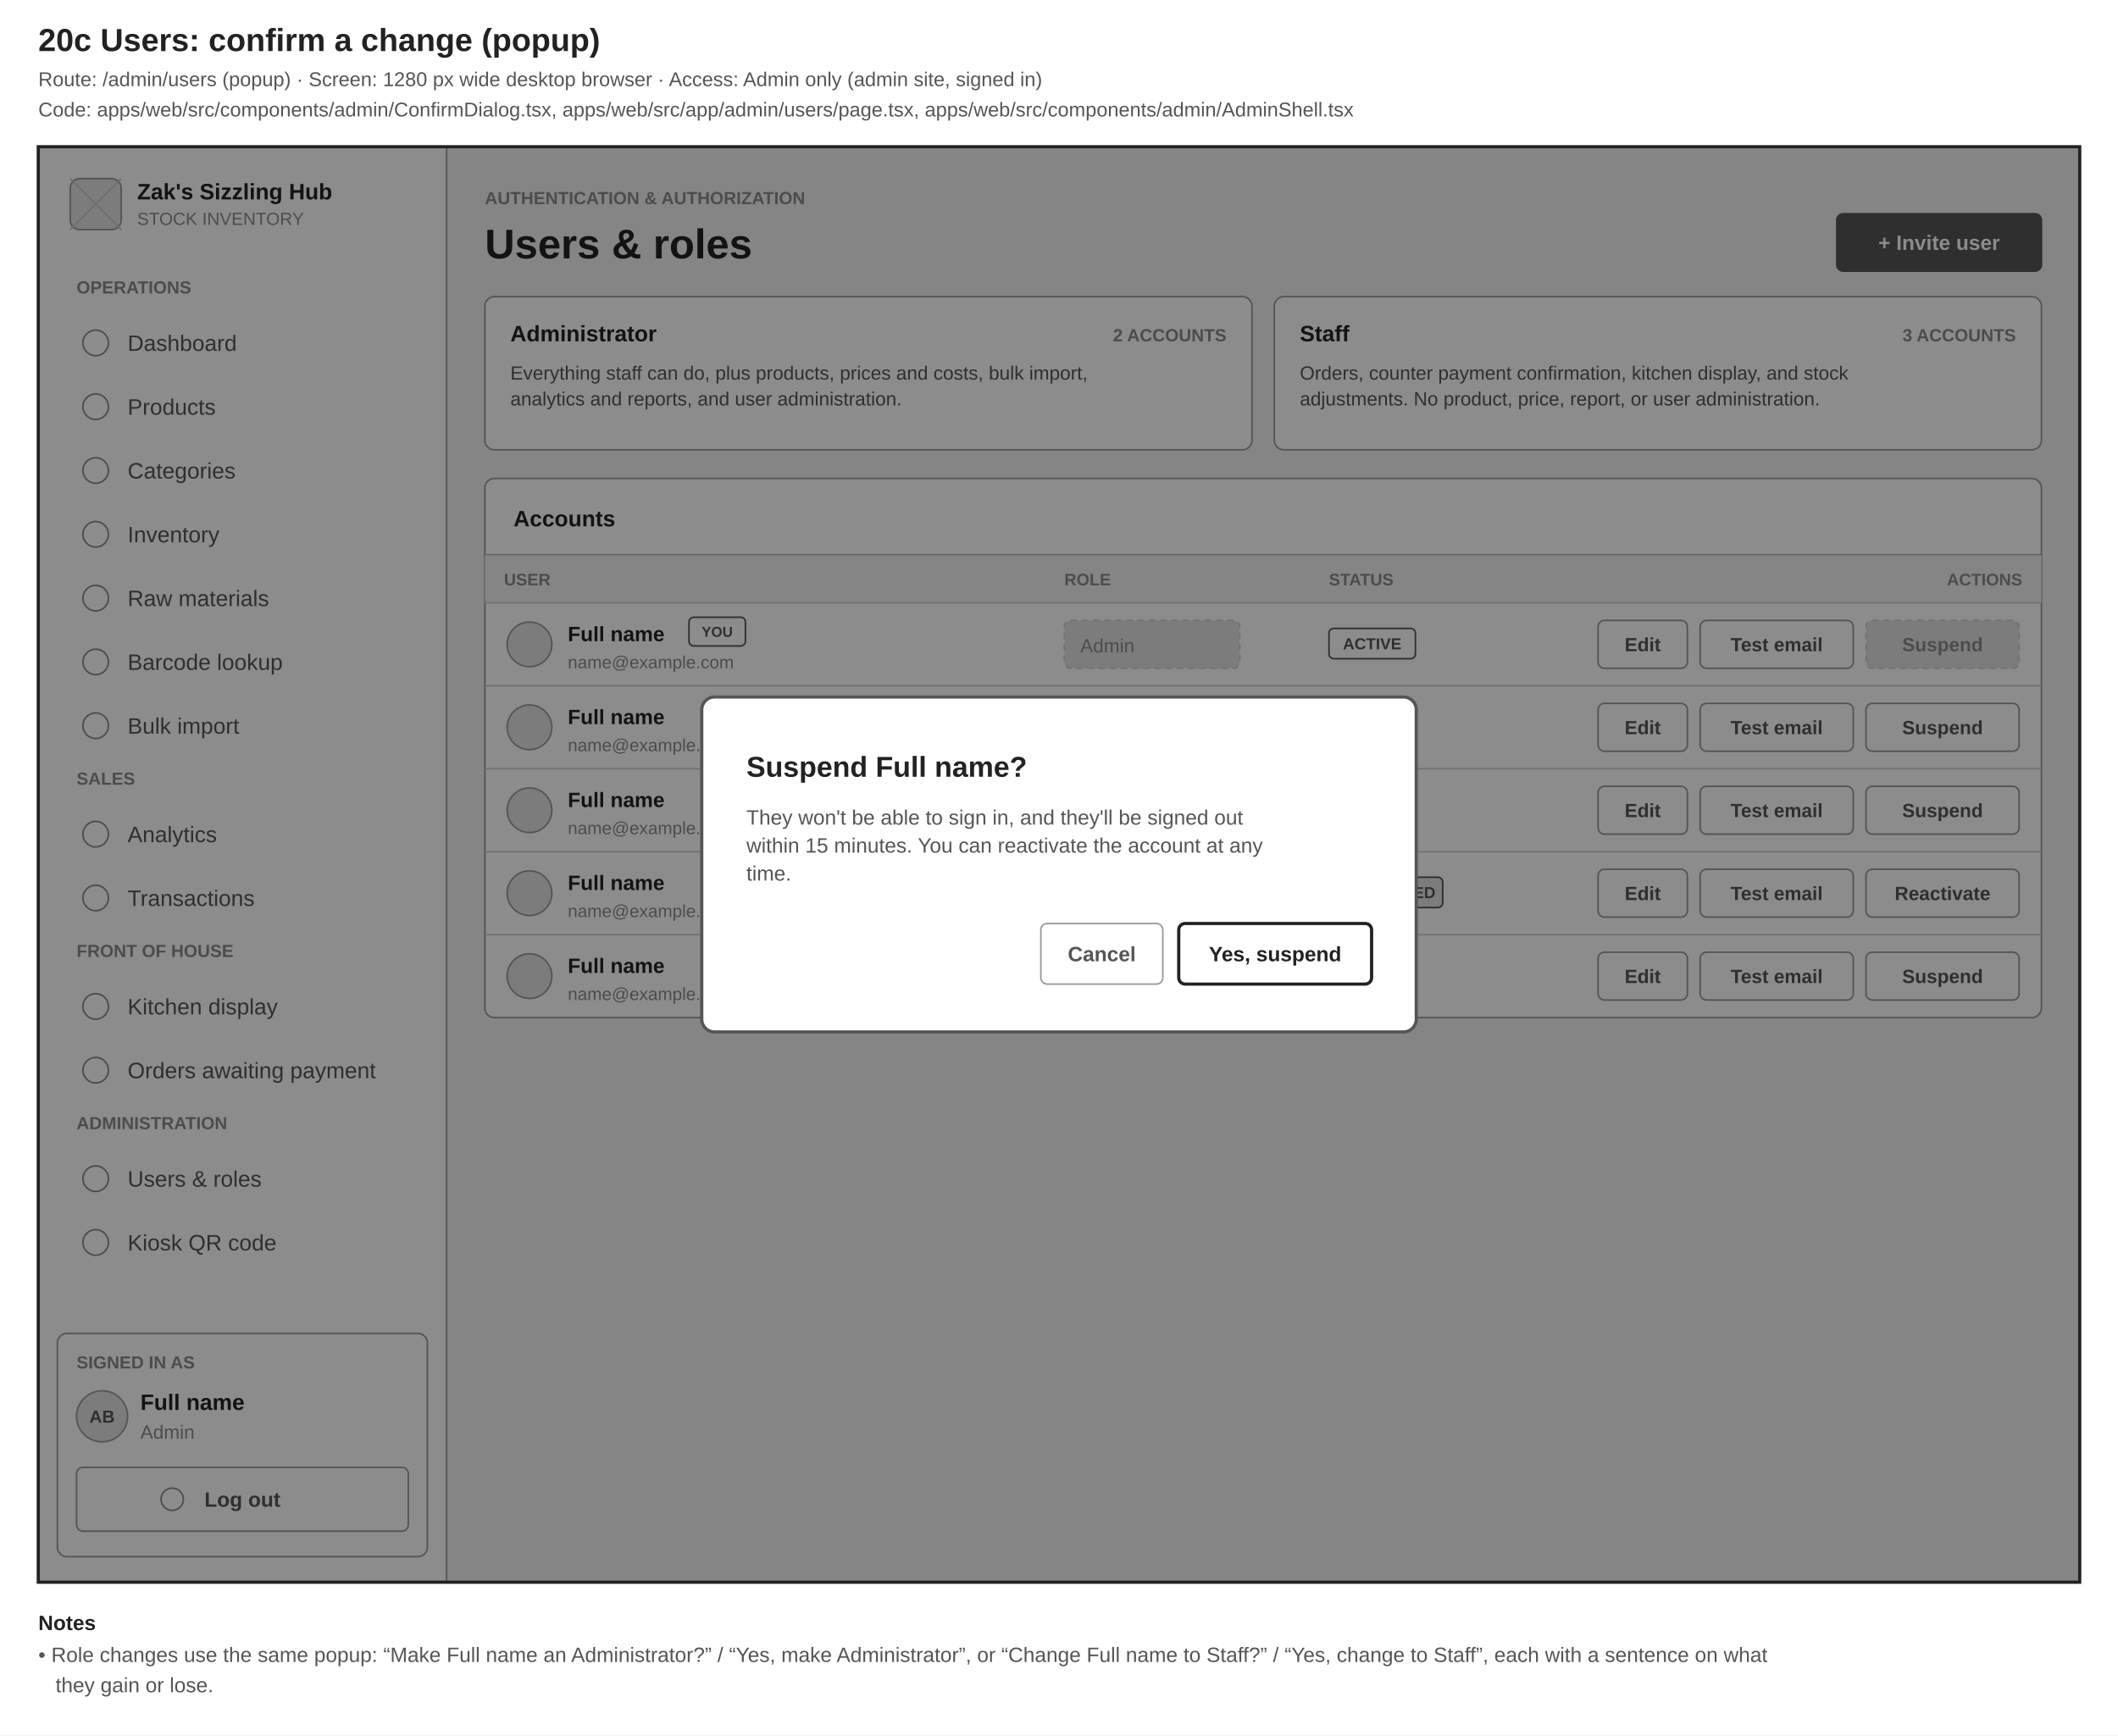
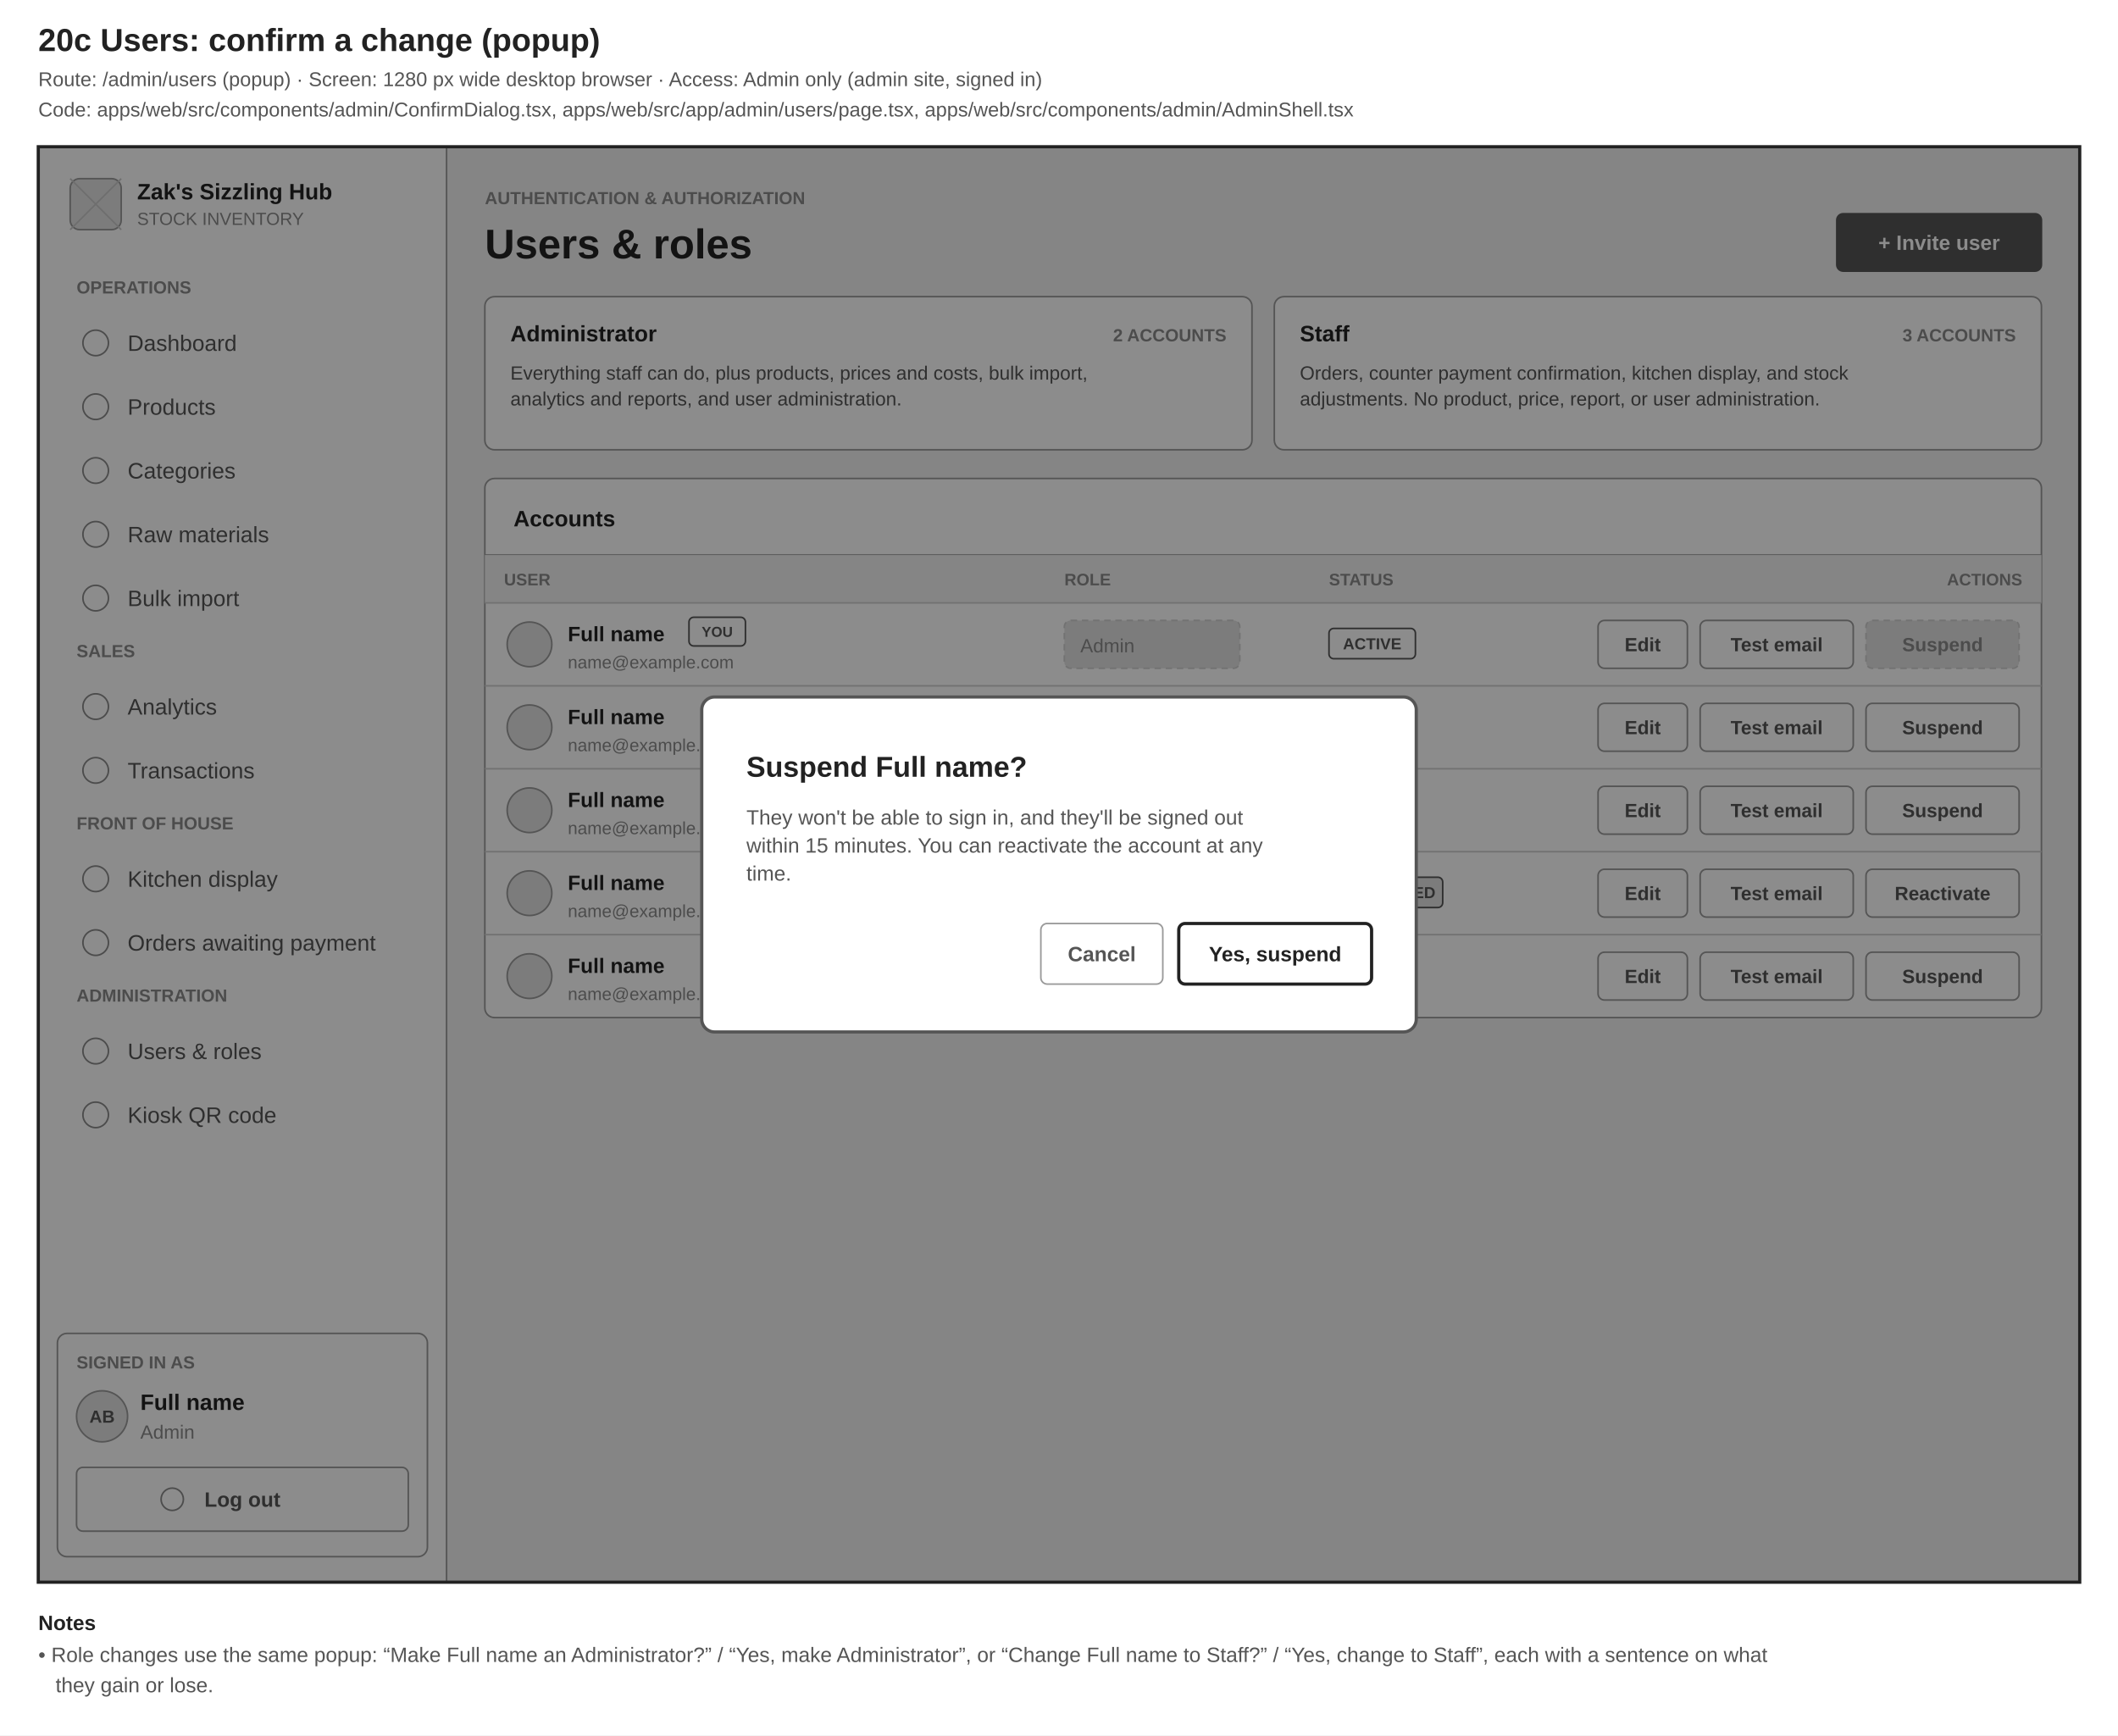
<svg xmlns="http://www.w3.org/2000/svg" width="1328" height="1088" viewBox="0 0 1328 1088">
  <rect x="0" y="0" width="1328" height="1088" fill="#ffffff" />
  <text x="24" y="32" font-family="Arial, Helvetica, sans-serif" font-size="20" font-weight="700" fill="#222222">20c  Users: confirm a change (popup)</text>
  <text x="24" y="54" font-family="Arial, Helvetica, sans-serif" font-size="12.5" fill="#555555">Route: /admin/users  (popup)   ·   Screen: 1280 px wide desktop browser   ·   Access: Admin only (admin site, signed in)</text>
  <text x="24" y="73" font-family="Arial, Helvetica, sans-serif" font-size="12.5" fill="#555555">Code: apps/web/src/components/admin/ConfirmDialog.tsx, apps/web/src/app/admin/users/page.tsx, apps/web/src/components/admin/AdminShell.tsx</text>
  <text x="24" y="1022" font-family="Arial, Helvetica, sans-serif" font-size="13" font-weight="700" fill="#222222">Notes</text>
  <text x="24" y="1042" font-family="Arial, Helvetica, sans-serif" font-size="13" fill="#555555" xml:space="preserve">• Role changes use the same popup: “Make Full name an Administrator?” / “Yes, make Administrator”, or “Change Full name to Staff?” / “Yes, change to Staff”, each with a sentence on what</text>
  <text x="24" y="1061" font-family="Arial, Helvetica, sans-serif" font-size="13" fill="#555555" xml:space="preserve">   they gain or lose.</text>
  <g transform="translate(24,92)">
    <clipPath id="frame">
      <rect x="0" y="0" width="1280" height="900" />
    </clipPath>
    <g clip-path="url(#frame)">
      <rect x="0" y="0" width="1280" height="900" fill="#ffffff" />
      <rect x="0" y="0" width="1280" height="900" rx="0" fill="#f3f3f3" stroke="none" />
      <rect x="0" y="0" width="256" height="900" rx="0" fill="#ffffff" stroke="none" />
      <line x1="256" y1="0" x2="256" y2="900" stroke="#9a9a9a" stroke-width="1" />
      <rect x="20" y="20" width="32" height="32" rx="6" fill="#e2e2e2" stroke="#9a9a9a" stroke-width="1" />
      <line x1="20" y1="20" x2="52" y2="52" stroke="#c9c9c9" stroke-width="1" />
      <line x1="52" y1="20" x2="20" y2="52" stroke="#c9c9c9" stroke-width="1" />
      <text x="62" y="33" font-family="Arial, Helvetica, sans-serif" font-size="14" font-weight="700" text-anchor="start" fill="#222222">Zak's Sizzling Hub</text>
      <text x="62" y="49" font-family="Arial, Helvetica, sans-serif" font-size="11" font-weight="400" text-anchor="start" fill="#8a8a8a">STOCK INVENTORY</text>
      <text x="24" y="92" font-family="Arial, Helvetica, sans-serif" font-size="11" font-weight="700" text-anchor="start" fill="#8a8a8a">OPERATIONS</text>
      <circle cx="36" cy="123" r="8" fill="#ffffff" stroke="#8a8a8a" stroke-width="1" />
      <text x="56" y="128" font-family="Arial, Helvetica, sans-serif" font-size="14" font-weight="400" text-anchor="start" fill="#555555">Dashboard</text>
      <circle cx="36" cy="163" r="8" fill="#ffffff" stroke="#8a8a8a" stroke-width="1" />
      <text x="56" y="168" font-family="Arial, Helvetica, sans-serif" font-size="14" font-weight="400" text-anchor="start" fill="#555555">Products</text>
      <circle cx="36" cy="203" r="8" fill="#ffffff" stroke="#8a8a8a" stroke-width="1" />
      <text x="56" y="208" font-family="Arial, Helvetica, sans-serif" font-size="14" font-weight="400" text-anchor="start" fill="#555555">Categories</text>
      <circle cx="36" cy="243" r="8" fill="#ffffff" stroke="#8a8a8a" stroke-width="1" />
-       <text x="56" y="248" font-family="Arial, Helvetica, sans-serif" font-size="14" font-weight="400" text-anchor="start" fill="#555555">Inventory</text>
+       <text x="56" y="248" font-family="Arial, Helvetica, sans-serif" font-size="14" font-weight="400" text-anchor="start" fill="#555555">Raw materials</text>
      <circle cx="36" cy="283" r="8" fill="#ffffff" stroke="#8a8a8a" stroke-width="1" />
-       <text x="56" y="288" font-family="Arial, Helvetica, sans-serif" font-size="14" font-weight="400" text-anchor="start" fill="#555555">Raw materials</text>
-       <circle cx="36" cy="323" r="8" fill="#ffffff" stroke="#8a8a8a" stroke-width="1" />
-       <text x="56" y="328" font-family="Arial, Helvetica, sans-serif" font-size="14" font-weight="400" text-anchor="start" fill="#555555">Barcode lookup</text>
-       <circle cx="36" cy="363" r="8" fill="#ffffff" stroke="#8a8a8a" stroke-width="1" />
-       <text x="56" y="368" font-family="Arial, Helvetica, sans-serif" font-size="14" font-weight="400" text-anchor="start" fill="#555555">Bulk import</text>
-       <text x="24" y="400" font-family="Arial, Helvetica, sans-serif" font-size="11" font-weight="700" text-anchor="start" fill="#8a8a8a">SALES</text>
-       <circle cx="36" cy="431" r="8" fill="#ffffff" stroke="#8a8a8a" stroke-width="1" />
-       <text x="56" y="436" font-family="Arial, Helvetica, sans-serif" font-size="14" font-weight="400" text-anchor="start" fill="#555555">Analytics</text>
-       <circle cx="36" cy="471" r="8" fill="#ffffff" stroke="#8a8a8a" stroke-width="1" />
-       <text x="56" y="476" font-family="Arial, Helvetica, sans-serif" font-size="14" font-weight="400" text-anchor="start" fill="#555555">Transactions</text>
-       <text x="24" y="508" font-family="Arial, Helvetica, sans-serif" font-size="11" font-weight="700" text-anchor="start" fill="#8a8a8a">FRONT OF HOUSE</text>
-       <circle cx="36" cy="539" r="8" fill="#ffffff" stroke="#8a8a8a" stroke-width="1" />
-       <text x="56" y="544" font-family="Arial, Helvetica, sans-serif" font-size="14" font-weight="400" text-anchor="start" fill="#555555">Kitchen display</text>
-       <circle cx="36" cy="579" r="8" fill="#ffffff" stroke="#8a8a8a" stroke-width="1" />
-       <text x="56" y="584" font-family="Arial, Helvetica, sans-serif" font-size="14" font-weight="400" text-anchor="start" fill="#555555">Orders awaiting payment</text>
-       <text x="24" y="616" font-family="Arial, Helvetica, sans-serif" font-size="11" font-weight="700" text-anchor="start" fill="#8a8a8a">ADMINISTRATION</text>
-       <circle cx="36" cy="647" r="8" fill="#ffffff" stroke="#8a8a8a" stroke-width="1" />
-       <text x="56" y="652" font-family="Arial, Helvetica, sans-serif" font-size="14" font-weight="400" text-anchor="start" fill="#555555">Users &amp; roles</text>
-       <circle cx="36" cy="687" r="8" fill="#ffffff" stroke="#8a8a8a" stroke-width="1" />
-       <text x="56" y="692" font-family="Arial, Helvetica, sans-serif" font-size="14" font-weight="400" text-anchor="start" fill="#555555">Kiosk QR code</text>
+       <text x="56" y="288" font-family="Arial, Helvetica, sans-serif" font-size="14" font-weight="400" text-anchor="start" fill="#555555">Bulk import</text>
+       <text x="24" y="320" font-family="Arial, Helvetica, sans-serif" font-size="11" font-weight="700" text-anchor="start" fill="#8a8a8a">SALES</text>
+       <circle cx="36" cy="351" r="8" fill="#ffffff" stroke="#8a8a8a" stroke-width="1" />
+       <text x="56" y="356" font-family="Arial, Helvetica, sans-serif" font-size="14" font-weight="400" text-anchor="start" fill="#555555">Analytics</text>
+       <circle cx="36" cy="391" r="8" fill="#ffffff" stroke="#8a8a8a" stroke-width="1" />
+       <text x="56" y="396" font-family="Arial, Helvetica, sans-serif" font-size="14" font-weight="400" text-anchor="start" fill="#555555">Transactions</text>
+       <text x="24" y="428" font-family="Arial, Helvetica, sans-serif" font-size="11" font-weight="700" text-anchor="start" fill="#8a8a8a">FRONT OF HOUSE</text>
+       <circle cx="36" cy="459" r="8" fill="#ffffff" stroke="#8a8a8a" stroke-width="1" />
+       <text x="56" y="464" font-family="Arial, Helvetica, sans-serif" font-size="14" font-weight="400" text-anchor="start" fill="#555555">Kitchen display</text>
+       <circle cx="36" cy="499" r="8" fill="#ffffff" stroke="#8a8a8a" stroke-width="1" />
+       <text x="56" y="504" font-family="Arial, Helvetica, sans-serif" font-size="14" font-weight="400" text-anchor="start" fill="#555555">Orders awaiting payment</text>
+       <text x="24" y="536" font-family="Arial, Helvetica, sans-serif" font-size="11" font-weight="700" text-anchor="start" fill="#8a8a8a">ADMINISTRATION</text>
+       <circle cx="36" cy="567" r="8" fill="#ffffff" stroke="#8a8a8a" stroke-width="1" />
+       <text x="56" y="572" font-family="Arial, Helvetica, sans-serif" font-size="14" font-weight="400" text-anchor="start" fill="#555555">Users &amp; roles</text>
+       <circle cx="36" cy="607" r="8" fill="#ffffff" stroke="#8a8a8a" stroke-width="1" />
+       <text x="56" y="612" font-family="Arial, Helvetica, sans-serif" font-size="14" font-weight="400" text-anchor="start" fill="#555555">Kiosk QR code</text>
      <rect x="12" y="744" width="232" height="140" rx="6" fill="#ffffff" stroke="#9a9a9a" stroke-width="1" />
      <text x="24" y="766" font-family="Arial, Helvetica, sans-serif" font-size="11" font-weight="700" text-anchor="start" fill="#8a8a8a">SIGNED IN AS</text>
      <circle cx="40" cy="796" r="16" fill="#e2e2e2" stroke="#9a9a9a" stroke-width="1" />
      <text x="40" y="800" font-family="Arial, Helvetica, sans-serif" font-size="11" font-weight="700" text-anchor="middle" fill="#555555">AB</text>
      <text x="64" y="792" font-family="Arial, Helvetica, sans-serif" font-size="14" font-weight="700" text-anchor="start" fill="#222222">Full name</text>
      <text x="64" y="810" font-family="Arial, Helvetica, sans-serif" font-size="12" font-weight="400" text-anchor="start" fill="#8a8a8a">Admin</text>
      <rect x="24" y="828" width="208" height="40" rx="4" fill="#ffffff" stroke="#9a9a9a" stroke-width="1" />
      <text x="128.0" y="852.68" font-family="Arial, Helvetica, sans-serif" font-size="13" font-weight="700" text-anchor="middle" fill="#555555">Log out</text>
      <circle cx="84" cy="848" r="7" fill="#ffffff" stroke="#8a8a8a" stroke-width="1" />
      <text x="280" y="36" font-family="Arial, Helvetica, sans-serif" font-size="11" font-weight="700" text-anchor="start" fill="#8a8a8a">AUTHENTICATION &amp; AUTHORIZATION</text>
      <text x="280" y="70" font-family="Arial, Helvetica, sans-serif" font-size="26" font-weight="700" text-anchor="start" fill="#222222">Users &amp; roles</text>
      <rect x="1127.67" y="42" width="128.33" height="36" rx="4" fill="#555555" stroke="#555555" stroke-width="1" />
      <text x="1191.835" y="64.68" font-family="Arial, Helvetica, sans-serif" font-size="13" font-weight="700" text-anchor="middle" fill="#ffffff">+ Invite user</text>
      <rect x="280.0" y="94" width="481.0" height="96" rx="6" fill="#ffffff" stroke="#9a9a9a" stroke-width="1" />
      <text x="296.0" y="122" font-family="Arial, Helvetica, sans-serif" font-size="14" font-weight="700" text-anchor="start" fill="#222222">Administrator</text>
      <text x="745.0" y="122" font-family="Arial, Helvetica, sans-serif" font-size="11" font-weight="700" text-anchor="end" fill="#8a8a8a">2 ACCOUNTS</text>
      <text x="296.0" y="146" font-family="Arial, Helvetica, sans-serif" font-size="12" font-weight="400" text-anchor="start" fill="#555555">Everything staff can do, plus products, prices and costs, bulk import,</text>
      <text x="296.0" y="162.2" font-family="Arial, Helvetica, sans-serif" font-size="12" font-weight="400" text-anchor="start" fill="#555555">analytics and reports, and user administration.</text>
      <rect x="775.0" y="94" width="481.0" height="96" rx="6" fill="#ffffff" stroke="#9a9a9a" stroke-width="1" />
      <text x="791.0" y="122" font-family="Arial, Helvetica, sans-serif" font-size="14" font-weight="700" text-anchor="start" fill="#222222">Staff</text>
      <text x="1240.0" y="122" font-family="Arial, Helvetica, sans-serif" font-size="11" font-weight="700" text-anchor="end" fill="#8a8a8a">3 ACCOUNTS</text>
      <text x="791.0" y="146" font-family="Arial, Helvetica, sans-serif" font-size="12" font-weight="400" text-anchor="start" fill="#555555">Orders, counter payment confirmation, kitchen display, and stock</text>
      <text x="791.0" y="162.2" font-family="Arial, Helvetica, sans-serif" font-size="12" font-weight="400" text-anchor="start" fill="#555555">adjustments. No product, price, report, or user administration.</text>
      <rect x="280" y="208" width="976" height="338" rx="6" fill="#ffffff" stroke="#9a9a9a" stroke-width="1" />
      <text x="298" y="238" font-family="Arial, Helvetica, sans-serif" font-size="14" font-weight="700" text-anchor="start" fill="#222222">Accounts</text>
      <line x1="280" y1="256" x2="1256" y2="256" stroke="#9a9a9a" stroke-width="1" />
      <rect x="280" y="256" width="976" height="30" rx="0" fill="#f3f3f3" stroke="none" stroke-width="1" />
      <text x="292" y="275.0" font-family="Arial, Helvetica, sans-serif" font-size="10.5" font-weight="700" text-anchor="start" fill="#8a8a8a">USER</text>
      <text x="643.36" y="275.0" font-family="Arial, Helvetica, sans-serif" font-size="10.5" font-weight="700" text-anchor="start" fill="#8a8a8a">ROLE</text>
      <text x="809.28" y="275.0" font-family="Arial, Helvetica, sans-serif" font-size="10.5" font-weight="700" text-anchor="start" fill="#8a8a8a">STATUS</text>
      <text x="1244.0" y="275.0" font-family="Arial, Helvetica, sans-serif" font-size="10.5" font-weight="700" text-anchor="end" fill="#8a8a8a">ACTIONS</text>
      <line x1="280" y1="286" x2="1256" y2="286" stroke="#cfcfcf" stroke-width="1" />
      <circle cx="308" cy="312.0" r="14" fill="#e2e2e2" stroke="#9a9a9a" stroke-width="1" />
      <text x="332" y="310.0" font-family="Arial, Helvetica, sans-serif" font-size="13" font-weight="700" text-anchor="start" fill="#222222">Full name</text>
      <rect x="408" y="295.0" width="35.39" height="18" rx="3" fill="#ffffff" stroke="#555555" stroke-width="1" />
      <text x="425.695" y="307.24" font-family="Arial, Helvetica, sans-serif" font-size="9" font-weight="700" text-anchor="middle" fill="#555555">YOU</text>
      <text x="332" y="327.0" font-family="Arial, Helvetica, sans-serif" font-size="11" font-weight="400" text-anchor="start" fill="#8a8a8a">name@example.com</text>
      <rect x="643.36" y="297.0" width="110" height="30" rx="4" fill="#e2e2e2" stroke="#cfcfcf" stroke-width="1" stroke-dasharray="4 3" />
      <text x="653.36" y="317.0" font-family="Arial, Helvetica, sans-serif" font-size="12" font-weight="400" text-anchor="start" fill="#8a8a8a">Admin</text>
      <rect x="809.28" y="302.0" width="54.2" height="19" rx="3" fill="#ffffff" stroke="#555555" stroke-width="1" />
      <text x="836.38" y="315.1" font-family="Arial, Helvetica, sans-serif" font-size="10" font-weight="700" text-anchor="middle" fill="#555555">ACTIVE</text>
      <rect x="1146.0" y="297.0" width="96" height="30" rx="4" fill="#e2e2e2" stroke="#cfcfcf" stroke-width="1" stroke-dasharray="4 3" />
      <text x="1194.0" y="316.32" font-family="Arial, Helvetica, sans-serif" font-size="12" font-weight="700" text-anchor="middle" fill="#8a8a8a">Suspend</text>
      <rect x="1042.0" y="297.0" width="96" height="30" rx="4" fill="#ffffff" stroke="#9a9a9a" stroke-width="1" />
      <text x="1090.0" y="316.32" font-family="Arial, Helvetica, sans-serif" font-size="12" font-weight="700" text-anchor="middle" fill="#555555">Test email</text>
      <rect x="978.0" y="297.0" width="56" height="30" rx="4" fill="#ffffff" stroke="#9a9a9a" stroke-width="1" />
      <text x="1006.0" y="316.32" font-family="Arial, Helvetica, sans-serif" font-size="12" font-weight="700" text-anchor="middle" fill="#555555">Edit</text>
      <line x1="280" y1="338" x2="1256" y2="338" stroke="#cfcfcf" stroke-width="1" />
      <circle cx="308" cy="364.0" r="14" fill="#e2e2e2" stroke="#9a9a9a" stroke-width="1" />
      <text x="332" y="362.0" font-family="Arial, Helvetica, sans-serif" font-size="13" font-weight="700" text-anchor="start" fill="#222222">Full name</text>
      <text x="332" y="379.0" font-family="Arial, Helvetica, sans-serif" font-size="11" font-weight="400" text-anchor="start" fill="#8a8a8a">name@example.com</text>
      <rect x="643.36" y="349.0" width="110" height="30" rx="4" fill="#ffffff" stroke="#9a9a9a" stroke-width="1" />
      <text x="653.36" y="368.32" font-family="Arial, Helvetica, sans-serif" font-size="12" font-weight="400" text-anchor="start" fill="#222222">Admin</text>
      <text x="737.36" y="368.0" font-family="Arial, Helvetica, sans-serif" font-size="12" font-weight="400" text-anchor="middle" fill="#555555">▾</text>
      <rect x="809.28" y="354.0" width="54.2" height="19" rx="3" fill="#ffffff" stroke="#555555" stroke-width="1" />
      <text x="836.38" y="367.1" font-family="Arial, Helvetica, sans-serif" font-size="10" font-weight="700" text-anchor="middle" fill="#555555">ACTIVE</text>
      <rect x="1146.0" y="349.0" width="96" height="30" rx="4" fill="#ffffff" stroke="#9a9a9a" stroke-width="1" />
      <text x="1194.0" y="368.32" font-family="Arial, Helvetica, sans-serif" font-size="12" font-weight="700" text-anchor="middle" fill="#555555">Suspend</text>
      <rect x="1042.0" y="349.0" width="96" height="30" rx="4" fill="#ffffff" stroke="#9a9a9a" stroke-width="1" />
      <text x="1090.0" y="368.32" font-family="Arial, Helvetica, sans-serif" font-size="12" font-weight="700" text-anchor="middle" fill="#555555">Test email</text>
      <rect x="978.0" y="349.0" width="56" height="30" rx="4" fill="#ffffff" stroke="#9a9a9a" stroke-width="1" />
      <text x="1006.0" y="368.32" font-family="Arial, Helvetica, sans-serif" font-size="12" font-weight="700" text-anchor="middle" fill="#555555">Edit</text>
      <line x1="280" y1="390" x2="1256" y2="390" stroke="#cfcfcf" stroke-width="1" />
      <circle cx="308" cy="416.0" r="14" fill="#e2e2e2" stroke="#9a9a9a" stroke-width="1" />
      <text x="332" y="414.0" font-family="Arial, Helvetica, sans-serif" font-size="13" font-weight="700" text-anchor="start" fill="#222222">Full name</text>
      <text x="332" y="431.0" font-family="Arial, Helvetica, sans-serif" font-size="11" font-weight="400" text-anchor="start" fill="#8a8a8a">name@example.com</text>
      <rect x="643.36" y="401.0" width="110" height="30" rx="4" fill="#ffffff" stroke="#9a9a9a" stroke-width="1" />
      <text x="653.36" y="420.32" font-family="Arial, Helvetica, sans-serif" font-size="12" font-weight="400" text-anchor="start" fill="#222222">Staff</text>
      <text x="737.36" y="420.0" font-family="Arial, Helvetica, sans-serif" font-size="12" font-weight="400" text-anchor="middle" fill="#555555">▾</text>
      <rect x="809.28" y="406.0" width="54.2" height="19" rx="3" fill="#ffffff" stroke="#555555" stroke-width="1" />
      <text x="836.38" y="419.1" font-family="Arial, Helvetica, sans-serif" font-size="10" font-weight="700" text-anchor="middle" fill="#555555">ACTIVE</text>
      <rect x="1146.0" y="401.0" width="96" height="30" rx="4" fill="#ffffff" stroke="#9a9a9a" stroke-width="1" />
      <text x="1194.0" y="420.32" font-family="Arial, Helvetica, sans-serif" font-size="12" font-weight="700" text-anchor="middle" fill="#555555">Suspend</text>
      <rect x="1042.0" y="401.0" width="96" height="30" rx="4" fill="#ffffff" stroke="#9a9a9a" stroke-width="1" />
      <text x="1090.0" y="420.32" font-family="Arial, Helvetica, sans-serif" font-size="12" font-weight="700" text-anchor="middle" fill="#555555">Test email</text>
      <rect x="978.0" y="401.0" width="56" height="30" rx="4" fill="#ffffff" stroke="#9a9a9a" stroke-width="1" />
      <text x="1006.0" y="420.32" font-family="Arial, Helvetica, sans-serif" font-size="12" font-weight="700" text-anchor="middle" fill="#555555">Edit</text>
      <line x1="280" y1="442" x2="1256" y2="442" stroke="#cfcfcf" stroke-width="1" />
      <circle cx="308" cy="468.0" r="14" fill="#e2e2e2" stroke="#9a9a9a" stroke-width="1" />
      <text x="332" y="466.0" font-family="Arial, Helvetica, sans-serif" font-size="13" font-weight="700" text-anchor="start" fill="#222222">Full name</text>
      <text x="332" y="483.0" font-family="Arial, Helvetica, sans-serif" font-size="11" font-weight="400" text-anchor="start" fill="#8a8a8a">name@example.com</text>
      <rect x="643.36" y="453.0" width="110" height="30" rx="4" fill="#ffffff" stroke="#9a9a9a" stroke-width="1" />
      <text x="653.36" y="472.32" font-family="Arial, Helvetica, sans-serif" font-size="12" font-weight="400" text-anchor="start" fill="#222222">Staff</text>
      <text x="737.36" y="472.0" font-family="Arial, Helvetica, sans-serif" font-size="12" font-weight="400" text-anchor="middle" fill="#555555">▾</text>
      <rect x="809.28" y="458.0" width="71.3" height="19" rx="3" fill="#e2e2e2" stroke="#555555" stroke-width="1" />
      <text x="844.93" y="471.1" font-family="Arial, Helvetica, sans-serif" font-size="10" font-weight="700" text-anchor="middle" fill="#555555">SUSPENDED</text>
      <rect x="1146.0" y="453.0" width="96" height="30" rx="4" fill="#ffffff" stroke="#9a9a9a" stroke-width="1" />
      <text x="1194.0" y="472.32" font-family="Arial, Helvetica, sans-serif" font-size="12" font-weight="700" text-anchor="middle" fill="#555555">Reactivate</text>
      <rect x="1042.0" y="453.0" width="96" height="30" rx="4" fill="#ffffff" stroke="#9a9a9a" stroke-width="1" />
      <text x="1090.0" y="472.32" font-family="Arial, Helvetica, sans-serif" font-size="12" font-weight="700" text-anchor="middle" fill="#555555">Test email</text>
      <rect x="978.0" y="453.0" width="56" height="30" rx="4" fill="#ffffff" stroke="#9a9a9a" stroke-width="1" />
      <text x="1006.0" y="472.32" font-family="Arial, Helvetica, sans-serif" font-size="12" font-weight="700" text-anchor="middle" fill="#555555">Edit</text>
      <line x1="280" y1="494" x2="1256" y2="494" stroke="#cfcfcf" stroke-width="1" />
      <circle cx="308" cy="520.0" r="14" fill="#e2e2e2" stroke="#9a9a9a" stroke-width="1" />
      <text x="332" y="518.0" font-family="Arial, Helvetica, sans-serif" font-size="13" font-weight="700" text-anchor="start" fill="#222222">Full name</text>
      <text x="332" y="535.0" font-family="Arial, Helvetica, sans-serif" font-size="11" font-weight="400" text-anchor="start" fill="#8a8a8a">name@example.com</text>
      <rect x="643.36" y="505.0" width="110" height="30" rx="4" fill="#ffffff" stroke="#9a9a9a" stroke-width="1" />
      <text x="653.36" y="524.32" font-family="Arial, Helvetica, sans-serif" font-size="12" font-weight="400" text-anchor="start" fill="#222222">Staff</text>
      <text x="737.36" y="524.0" font-family="Arial, Helvetica, sans-serif" font-size="12" font-weight="400" text-anchor="middle" fill="#555555">▾</text>
      <rect x="809.28" y="510.0" width="54.2" height="19" rx="3" fill="#ffffff" stroke="#555555" stroke-width="1" />
      <text x="836.38" y="523.1" font-family="Arial, Helvetica, sans-serif" font-size="10" font-weight="700" text-anchor="middle" fill="#555555">ACTIVE</text>
      <rect x="1146.0" y="505.0" width="96" height="30" rx="4" fill="#ffffff" stroke="#9a9a9a" stroke-width="1" />
      <text x="1194.0" y="524.32" font-family="Arial, Helvetica, sans-serif" font-size="12" font-weight="700" text-anchor="middle" fill="#555555">Suspend</text>
      <rect x="1042.0" y="505.0" width="96" height="30" rx="4" fill="#ffffff" stroke="#9a9a9a" stroke-width="1" />
      <text x="1090.0" y="524.32" font-family="Arial, Helvetica, sans-serif" font-size="12" font-weight="700" text-anchor="middle" fill="#555555">Test email</text>
      <rect x="978.0" y="505.0" width="56" height="30" rx="4" fill="#ffffff" stroke="#9a9a9a" stroke-width="1" />
      <text x="1006.0" y="524.32" font-family="Arial, Helvetica, sans-serif" font-size="12" font-weight="700" text-anchor="middle" fill="#555555">Edit</text>
      <rect x="0" y="0" width="1280" height="900" rx="0" fill="#000000" stroke="none" stroke-width="1" fill-opacity="0.45" />
      <rect x="416.0" y="345.0" width="448" height="210" rx="8" fill="#ffffff" stroke="#555555" stroke-width="2" />
      <text x="444.0" y="395.0" font-family="Arial, Helvetica, sans-serif" font-size="18" font-weight="700" text-anchor="start" fill="#222222">Suspend Full name?</text>
      <text x="444.0" y="425.0" font-family="Arial, Helvetica, sans-serif" font-size="13" font-weight="400" text-anchor="start" fill="#555555">They won't be able to sign in, and they'll be signed out</text>
      <text x="444.0" y="442.55" font-family="Arial, Helvetica, sans-serif" font-size="13" font-weight="400" text-anchor="start" fill="#555555">within 15 minutes. You can reactivate the account at any</text>
      <text x="444.0" y="460.1" font-family="Arial, Helvetica, sans-serif" font-size="13" font-weight="400" text-anchor="start" fill="#555555">time.</text>
      <rect x="715.08" y="487.0" width="120.92" height="38" rx="4" fill="#ffffff" stroke="#222222" stroke-width="2" />
      <text x="775.54" y="510.68" font-family="Arial, Helvetica, sans-serif" font-size="13" font-weight="700" text-anchor="middle" fill="#222222">Yes, suspend</text>
      <rect x="628.62" y="487.0" width="76.46" height="38" rx="4" fill="#ffffff" stroke="#9a9a9a" stroke-width="1" />
      <text x="666.85" y="510.68" font-family="Arial, Helvetica, sans-serif" font-size="13" font-weight="700" text-anchor="middle" fill="#555555">Cancel</text>
    </g>
    <rect x="0" y="0" width="1280" height="900" fill="none" stroke="#222222" stroke-width="2" />
  </g>
</svg>
